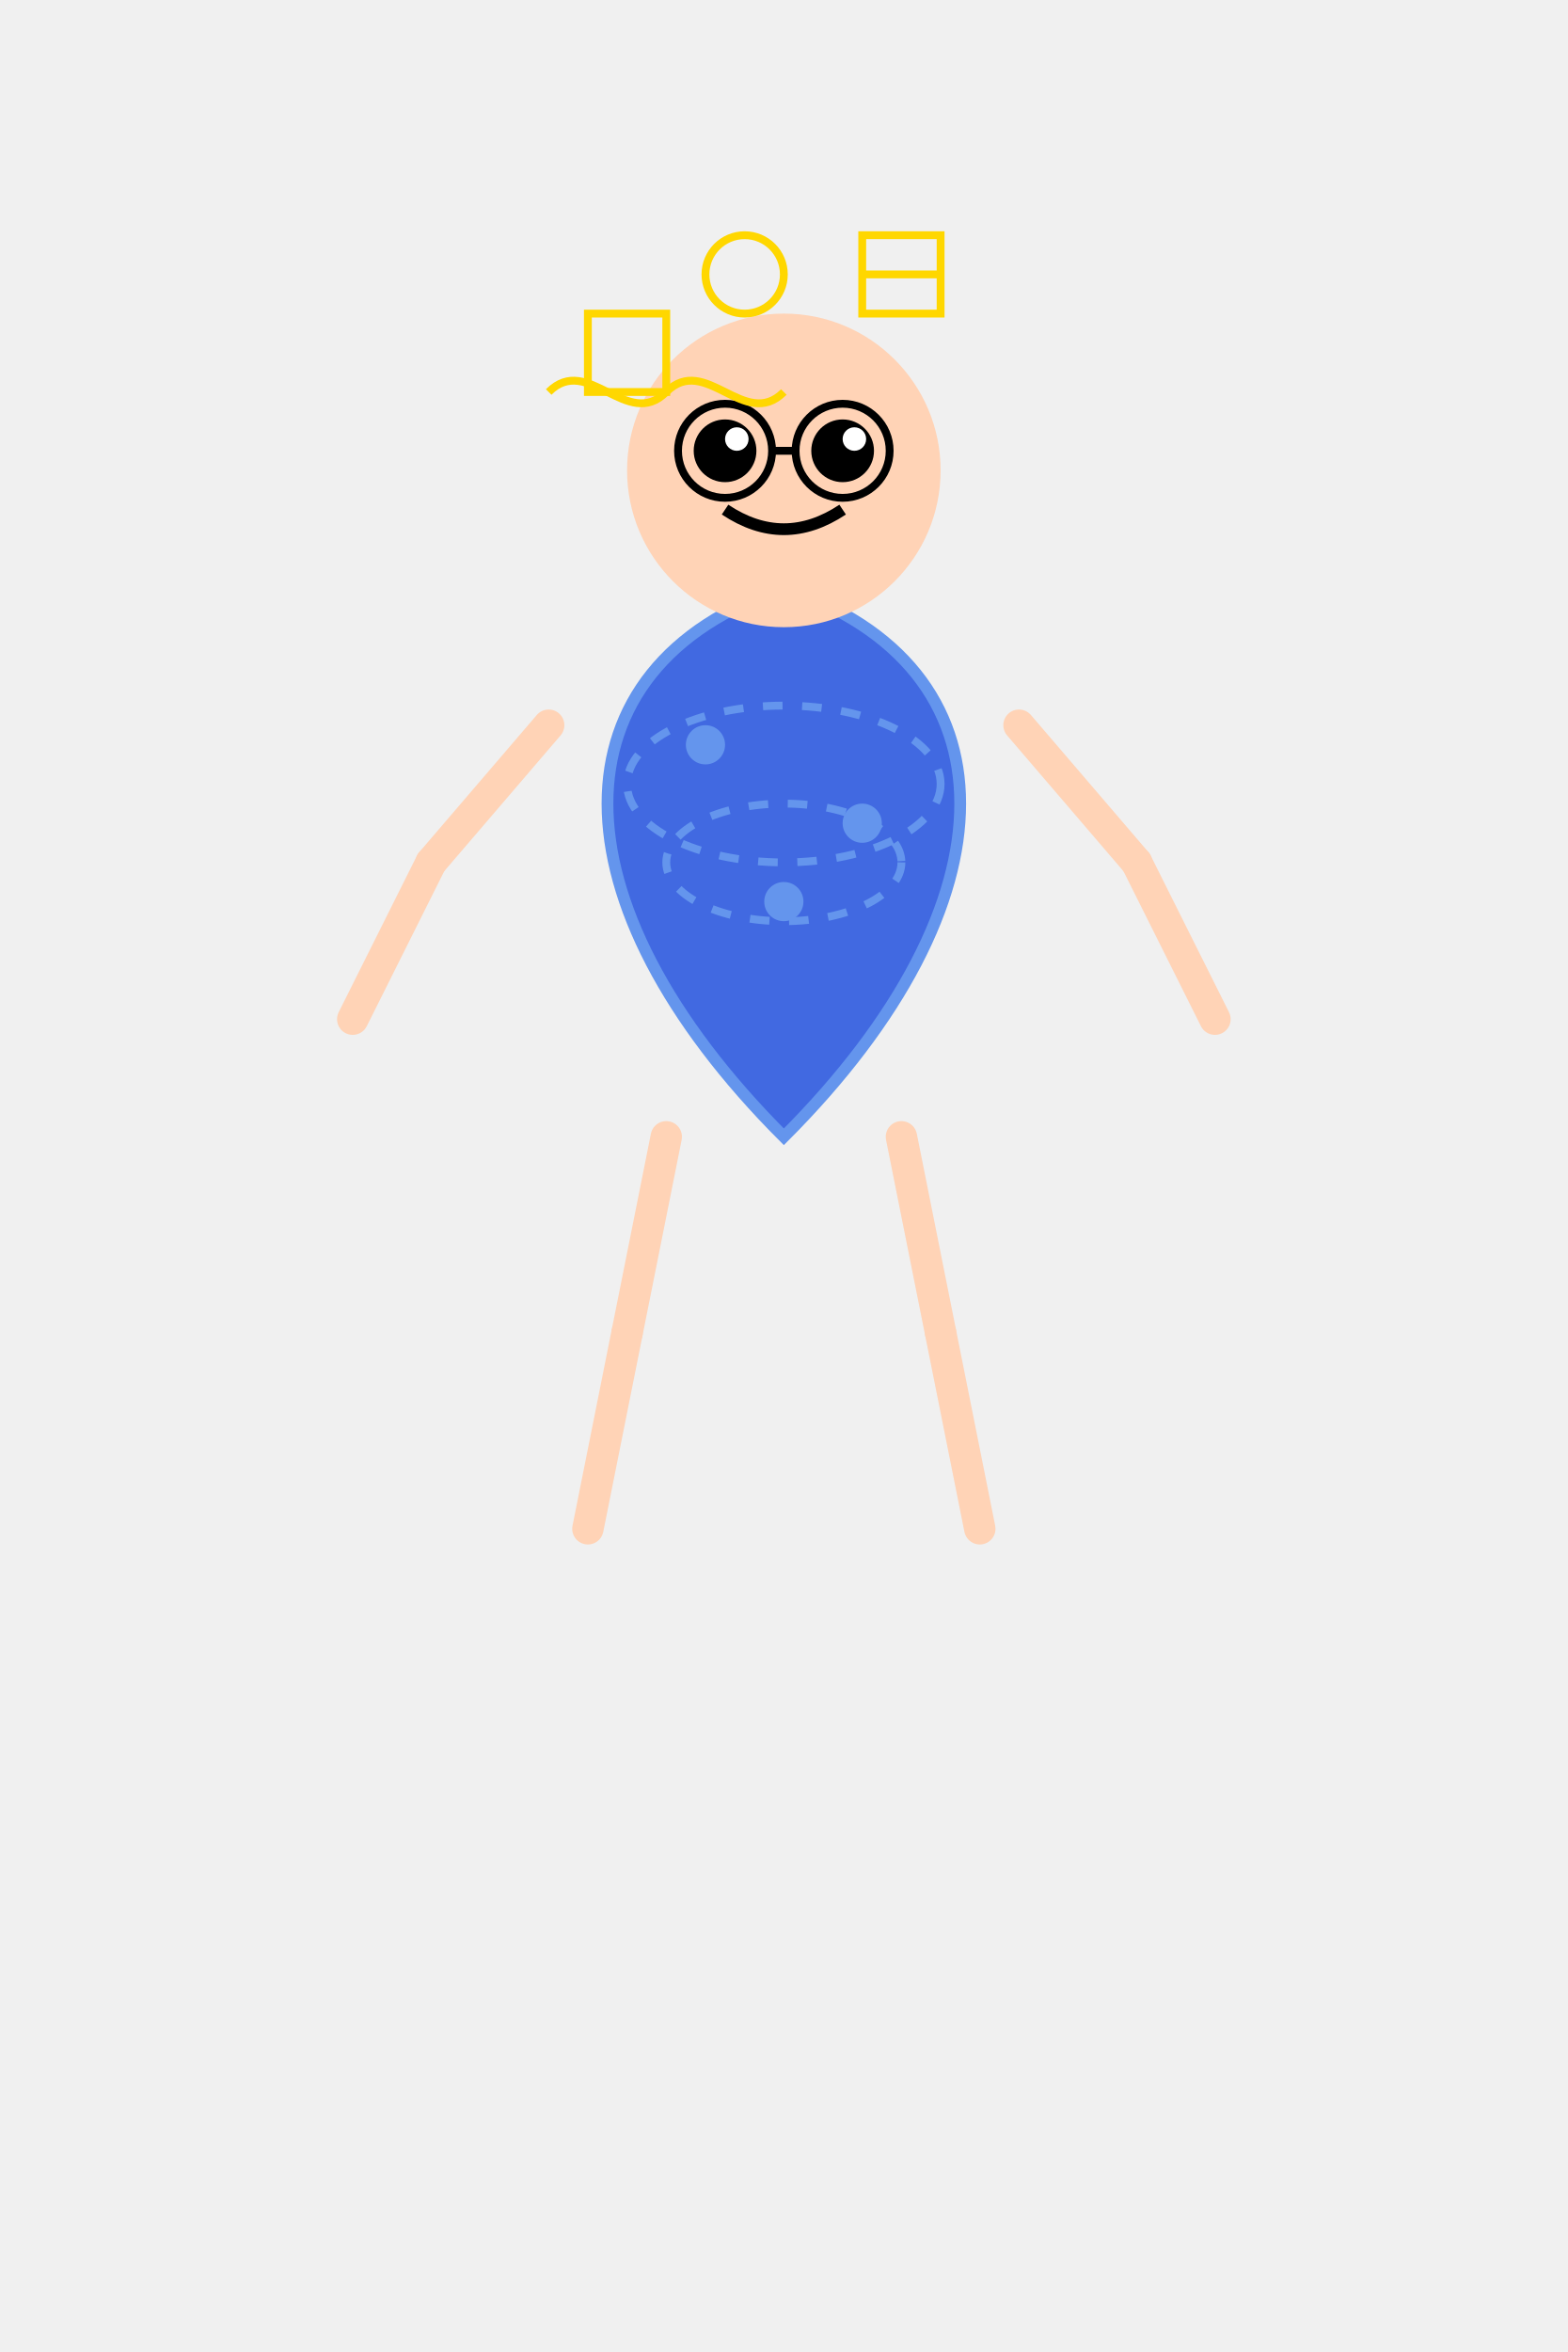
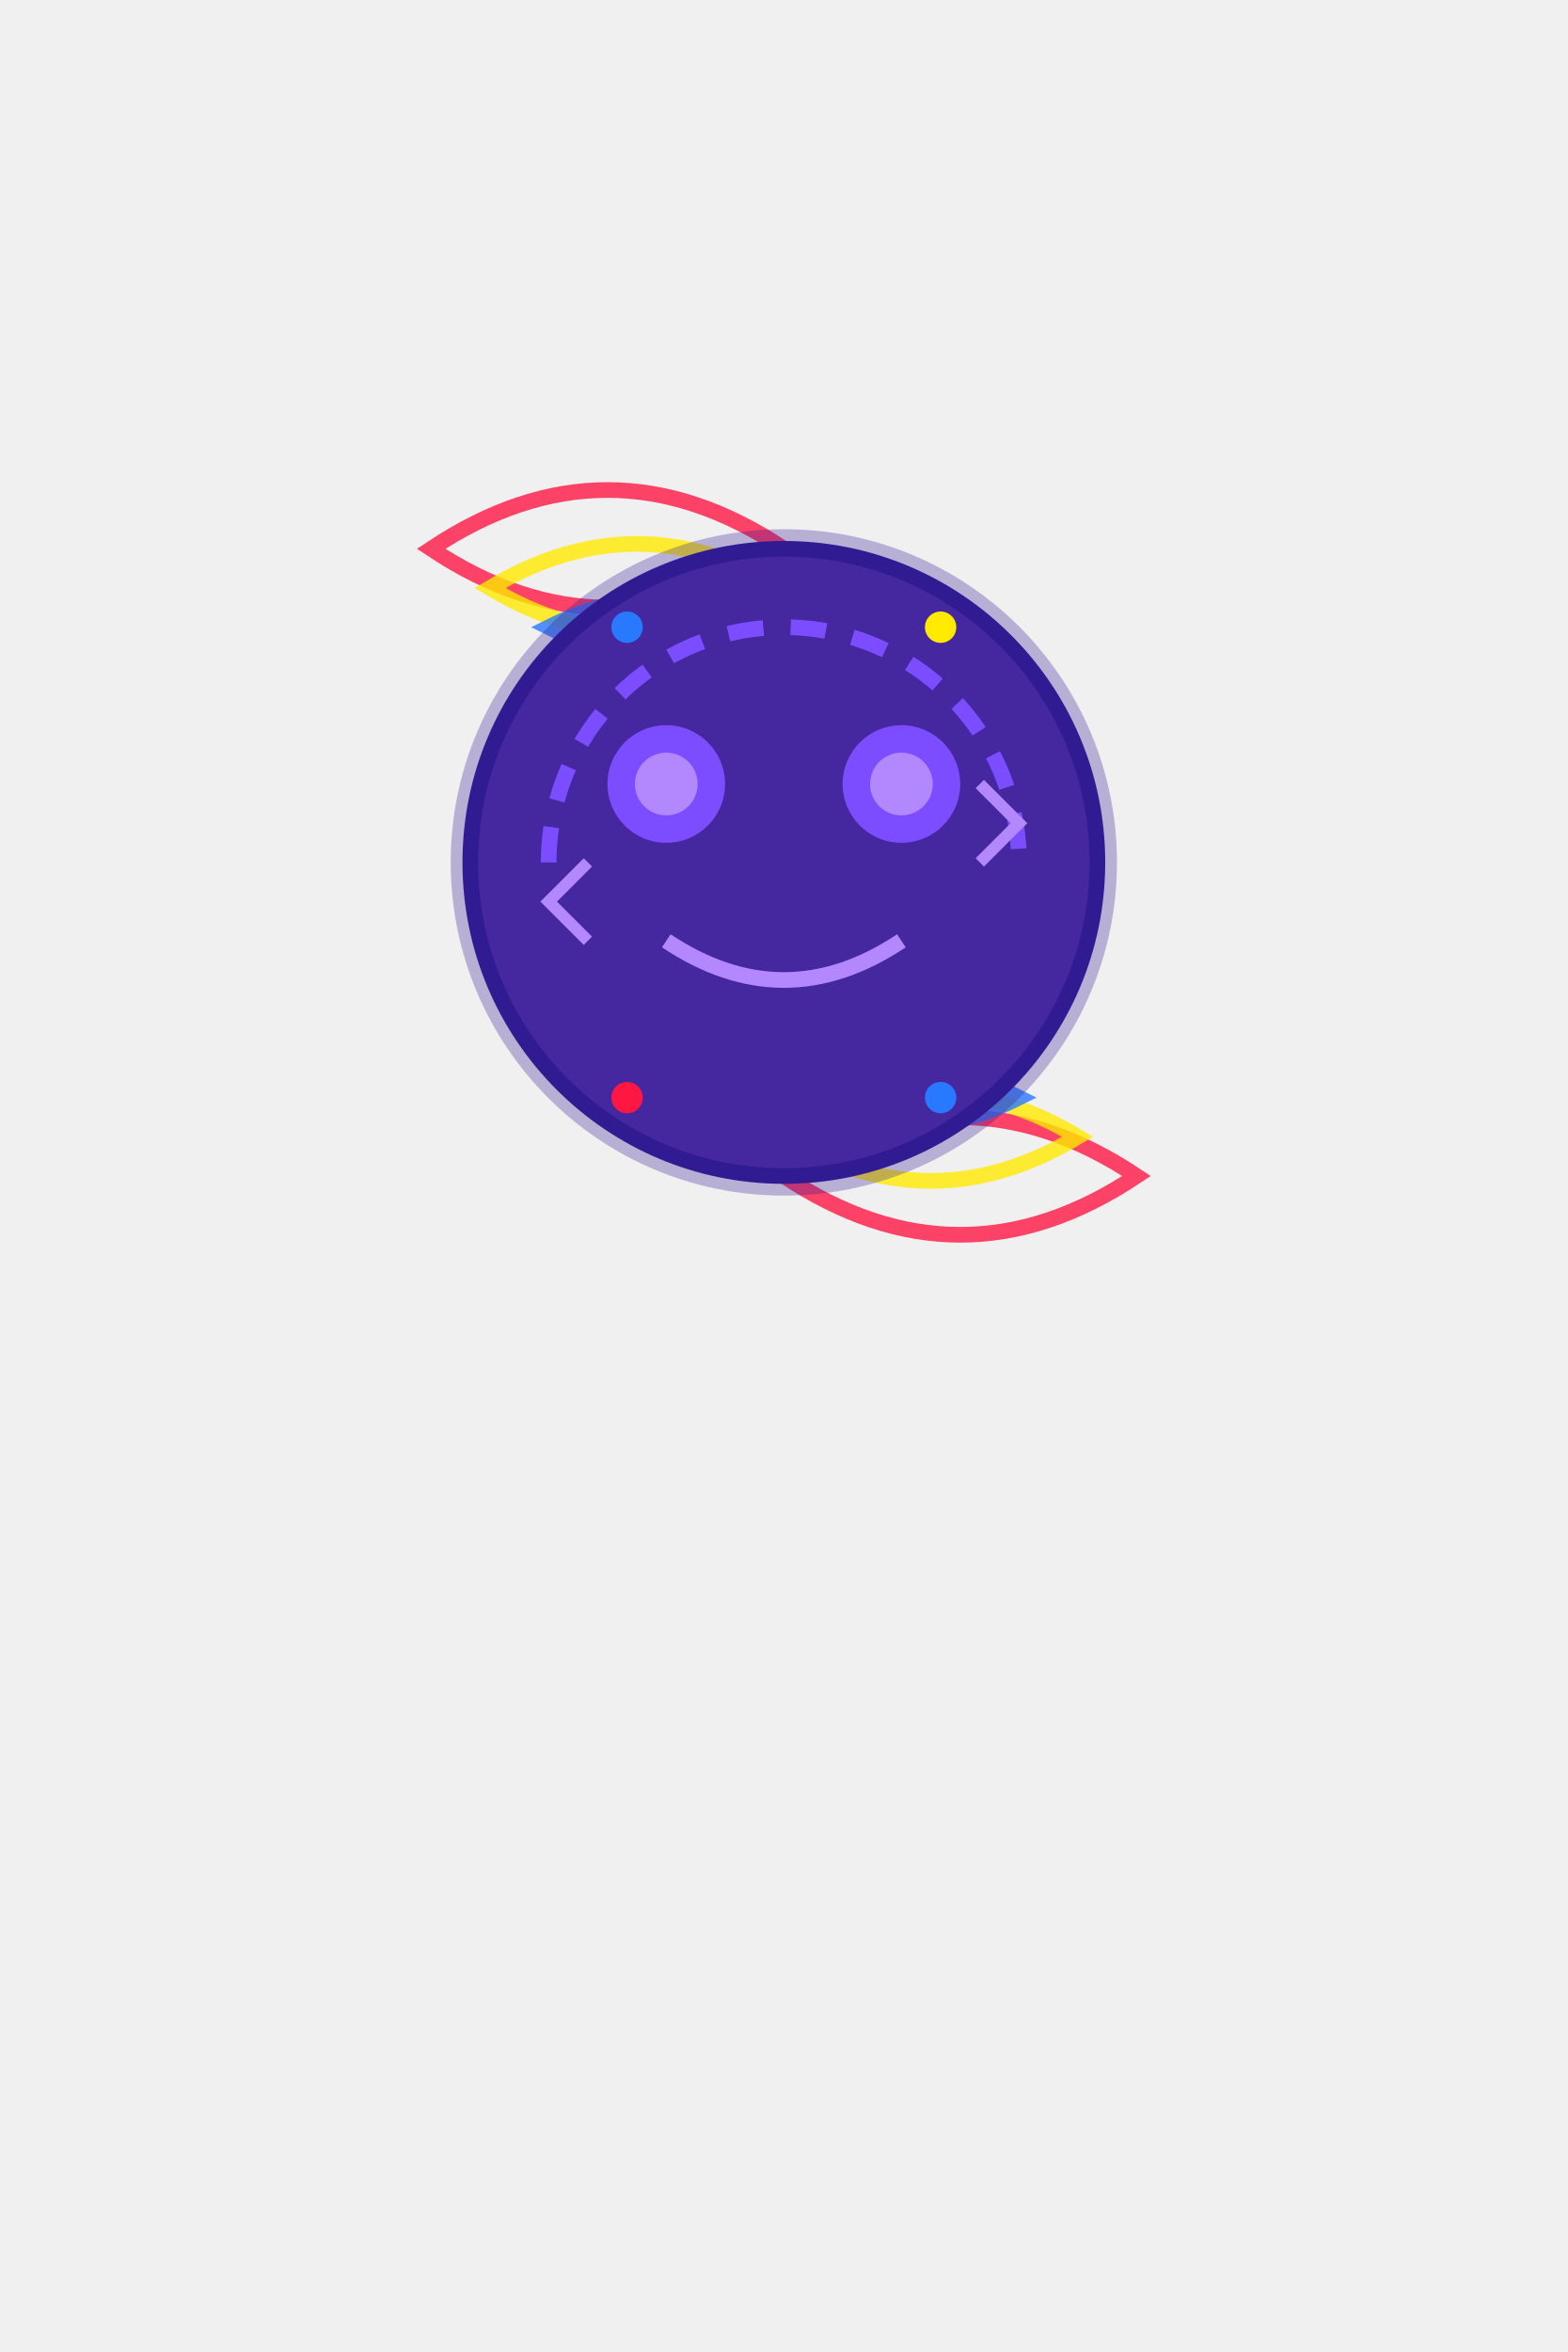
<svg xmlns="http://www.w3.org/2000/svg" width="400" height="600" viewBox="0 0 400 600">
  <g id="ada_base">
-     <g id="quantum_body">
-       <path id="body_wave" d="M200 150                 c60 20, 60 80, 0 140                c-60 -60, -60 -120, 0 -140" fill="#4169E1" stroke="#6495ED" stroke-width="3" />
-       <g id="body_patterns">
-         <ellipse id="orbit1" cx="200" cy="200" rx="40" ry="20" fill="none" stroke="#6495ED" stroke-width="2" stroke-dasharray="5,5" />
-         <ellipse id="orbit2" cx="200" cy="220" rx="30" ry="15" fill="none" stroke="#6495ED" stroke-width="2" stroke-dasharray="5,5" />
-         <circle id="quantum_dot1" cx="180" cy="190" r="5" fill="#6495ED" />
-         <circle id="quantum_dot2" cx="220" cy="210" r="5" fill="#6495ED" />
-         <circle id="quantum_dot3" cx="200" cy="230" r="5" fill="#6495ED" />
+     <g id="em_waves">
+       <g id="upper_swirl">
+         <path id="upper_red" d="M200 140                  c-30 -20, -60 -20, -90 0                  c30 20, 60 20, 90 0" fill="none" stroke="#FF1744" stroke-width="4" opacity="0.8" />
+         <path id="upper_yellow" d="M200 150                  c-25 -15, -50 -15, -75 0                  c25 15, 50 15, 75 0" fill="none" stroke="#FFEA00" stroke-width="4" opacity="0.8" />
+         <path id="upper_blue" d="M200 160                  c-20 -10, -40 -10, -60 0                  c20 10, 40 10, 60 0" fill="none" stroke="#2979FF" stroke-width="4" opacity="0.8" />
+       </g>
+       <g id="lower_swirl">
+         <path id="lower_red" d="M200 300                  c30 20, 60 20, 90 0                  c-30 -20, -60 -20, -90 0" fill="none" stroke="#FF1744" stroke-width="4" opacity="0.8" />
+         <path id="lower_yellow" d="M200 290                  c25 15, 50 15, 75 0                  c-25 -15, -50 -15, -75 0" fill="none" stroke="#FFEA00" stroke-width="4" opacity="0.8" />
+         <path id="lower_blue" d="M200 280                  c20 10, 40 10, 60 0                  c-20 -10, -40 -10, -60 0" fill="none" stroke="#2979FF" stroke-width="4" opacity="0.8" />
      </g>
    </g>
-     <g id="head">
-       <circle id="head_shape" cx="200" cy="120" r="40" fill="#FFD3B6" />
+     <g id="main_body">
+       <circle id="glow" cx="200" cy="220" r="85" fill="#311B92" opacity="0.3" />
+       <circle id="spin_circle" cx="200" cy="220" r="80" fill="#4527A0" stroke="#311B92" stroke-width="4" />
+       <g id="spin_effect">
+         <path id="spin_path" d="M140 220                   A60 60 0 1 1 260 220                  A60 60 0 1 0 140 220" fill="none" stroke="#7C4DFF" stroke-width="4" stroke-dasharray="8,8" />
+         <path id="arrow1" d="M250 200 l10 10 l-10 10" fill="none" stroke="#B388FF" stroke-width="3" />
+         <path id="arrow2" d="M150 240 l-10 -10 l10 -10" fill="none" stroke="#B388FF" stroke-width="3" />
+       </g>
      <g id="face">
-         <g id="eyes">
-           <circle id="left_eye" cx="185" cy="115" r="8" fill="#000000" />
-           <circle id="right_eye" cx="215" cy="115" r="8" fill="#000000" />
-           <circle id="left_eye_highlight" cx="188" cy="112" r="3" fill="#FFFFFF" />
-           <circle id="right_eye_highlight" cx="218" cy="112" r="3" fill="#FFFFFF" />
-           <circle id="left_glasses" cx="185" cy="115" r="12" fill="none" stroke="#000000" stroke-width="2" />
-           <circle id="right_glasses" cx="215" cy="115" r="12" fill="none" stroke="#000000" stroke-width="2" />
-           <line id="glasses_bridge" x1="197" y1="115" x2="203" y2="115" stroke="#000000" stroke-width="2" />
+         <g id="left_eye">
+           <circle id="left_outer" cx="170" cy="200" r="15" fill="#7C4DFF" />
+           <circle id="left_inner" cx="170" cy="200" r="8" fill="#B388FF" />
        </g>
-         <path id="mouth" d="M185 130 Q200 140 215 130" fill="none" stroke="#000000" stroke-width="3" />
+         <g id="right_eye">
+           <circle id="right_outer" cx="230" cy="200" r="15" fill="#7C4DFF" />
+           <circle id="right_inner" cx="230" cy="200" r="8" fill="#B388FF" />
+         </g>
+         <path id="mouth" d="M170 240 q30 20 60 0" stroke="#B388FF" stroke-width="4" fill="none" />
      </g>
    </g>
-     <g id="arms">
-       <g id="left_arm">
-         <line id="left_upper_arm" x1="140" y1="185" x2="110" y2="220" stroke="#FFD3B6" stroke-width="8" stroke-linecap="round" />
-         <line id="left_lower_arm" x1="110" y1="220" x2="90" y2="260" stroke="#FFD3B6" stroke-width="8" stroke-linecap="round" />
-       </g>
-       <g id="right_arm">
-         <line id="right_upper_arm" x1="260" y1="185" x2="290" y2="220" stroke="#FFD3B6" stroke-width="8" stroke-linecap="round" />
-         <line id="right_lower_arm" x1="290" y1="220" x2="310" y2="260" stroke="#FFD3B6" stroke-width="8" stroke-linecap="round" />
-       </g>
-     </g>
-     <g id="legs">
-       <g id="left_leg">
-         <line id="left_upper_leg" x1="170" y1="290" x2="160" y2="340" stroke="#FFD3B6" stroke-width="8" stroke-linecap="round" />
-         <line id="left_lower_leg" x1="160" y1="340" x2="150" y2="390" stroke="#FFD3B6" stroke-width="8" stroke-linecap="round" />
-       </g>
-       <g id="right_leg">
-         <line id="right_upper_leg" x1="230" y1="290" x2="240" y2="340" stroke="#FFD3B6" stroke-width="8" stroke-linecap="round" />
-         <line id="right_lower_leg" x1="240" y1="340" x2="250" y2="390" stroke="#FFD3B6" stroke-width="8" stroke-linecap="round" />
-       </g>
-     </g>
-     <g id="floating_elements">
-       <g id="quantum_gates">
-         <rect id="gate1" x="150" y="80" width="20" height="20" fill="none" stroke="#FFD700" stroke-width="2" />
-         <circle id="gate2" cx="190" cy="70" r="10" fill="none" stroke="#FFD700" stroke-width="2" />
-         <path id="gate3" d="M220 60 h20 v20 h-20 z M220 70 h20" fill="none" stroke="#FFD700" stroke-width="2" />
-       </g>
-       <path id="wave_function" d="M140 100 c10 -10, 20 10, 30 0 c10 -10, 20 10, 30 0" fill="none" stroke="#FFD700" stroke-width="2" />
+     <g id="energy_indicators">
+       <circle id="particle1" cx="160" cy="160" r="4" fill="#2979FF" />
+       <circle id="particle2" cx="240" cy="160" r="4" fill="#FFEA00" />
+       <circle id="particle3" cx="160" cy="280" r="4" fill="#FF1744" />
+       <circle id="particle4" cx="240" cy="280" r="4" fill="#2979FF" />
    </g>
  </g>
</svg>
